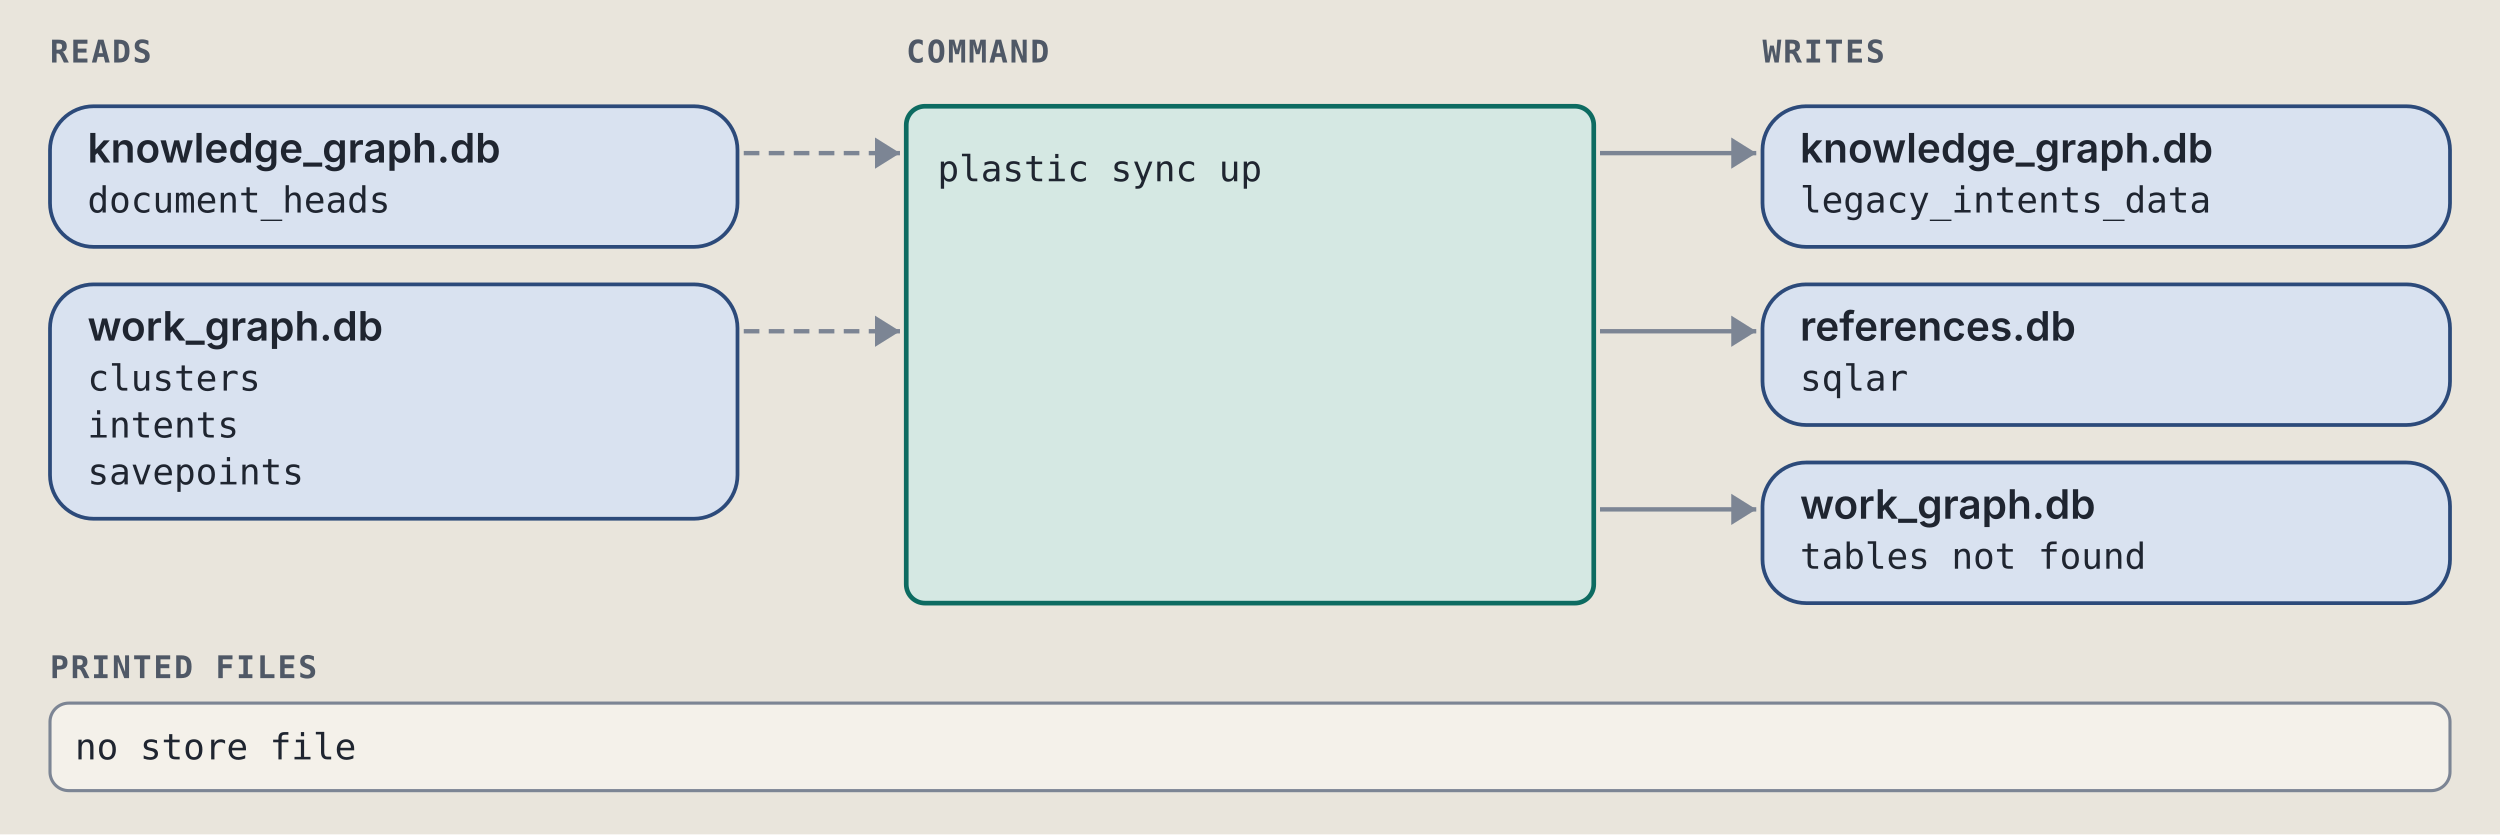
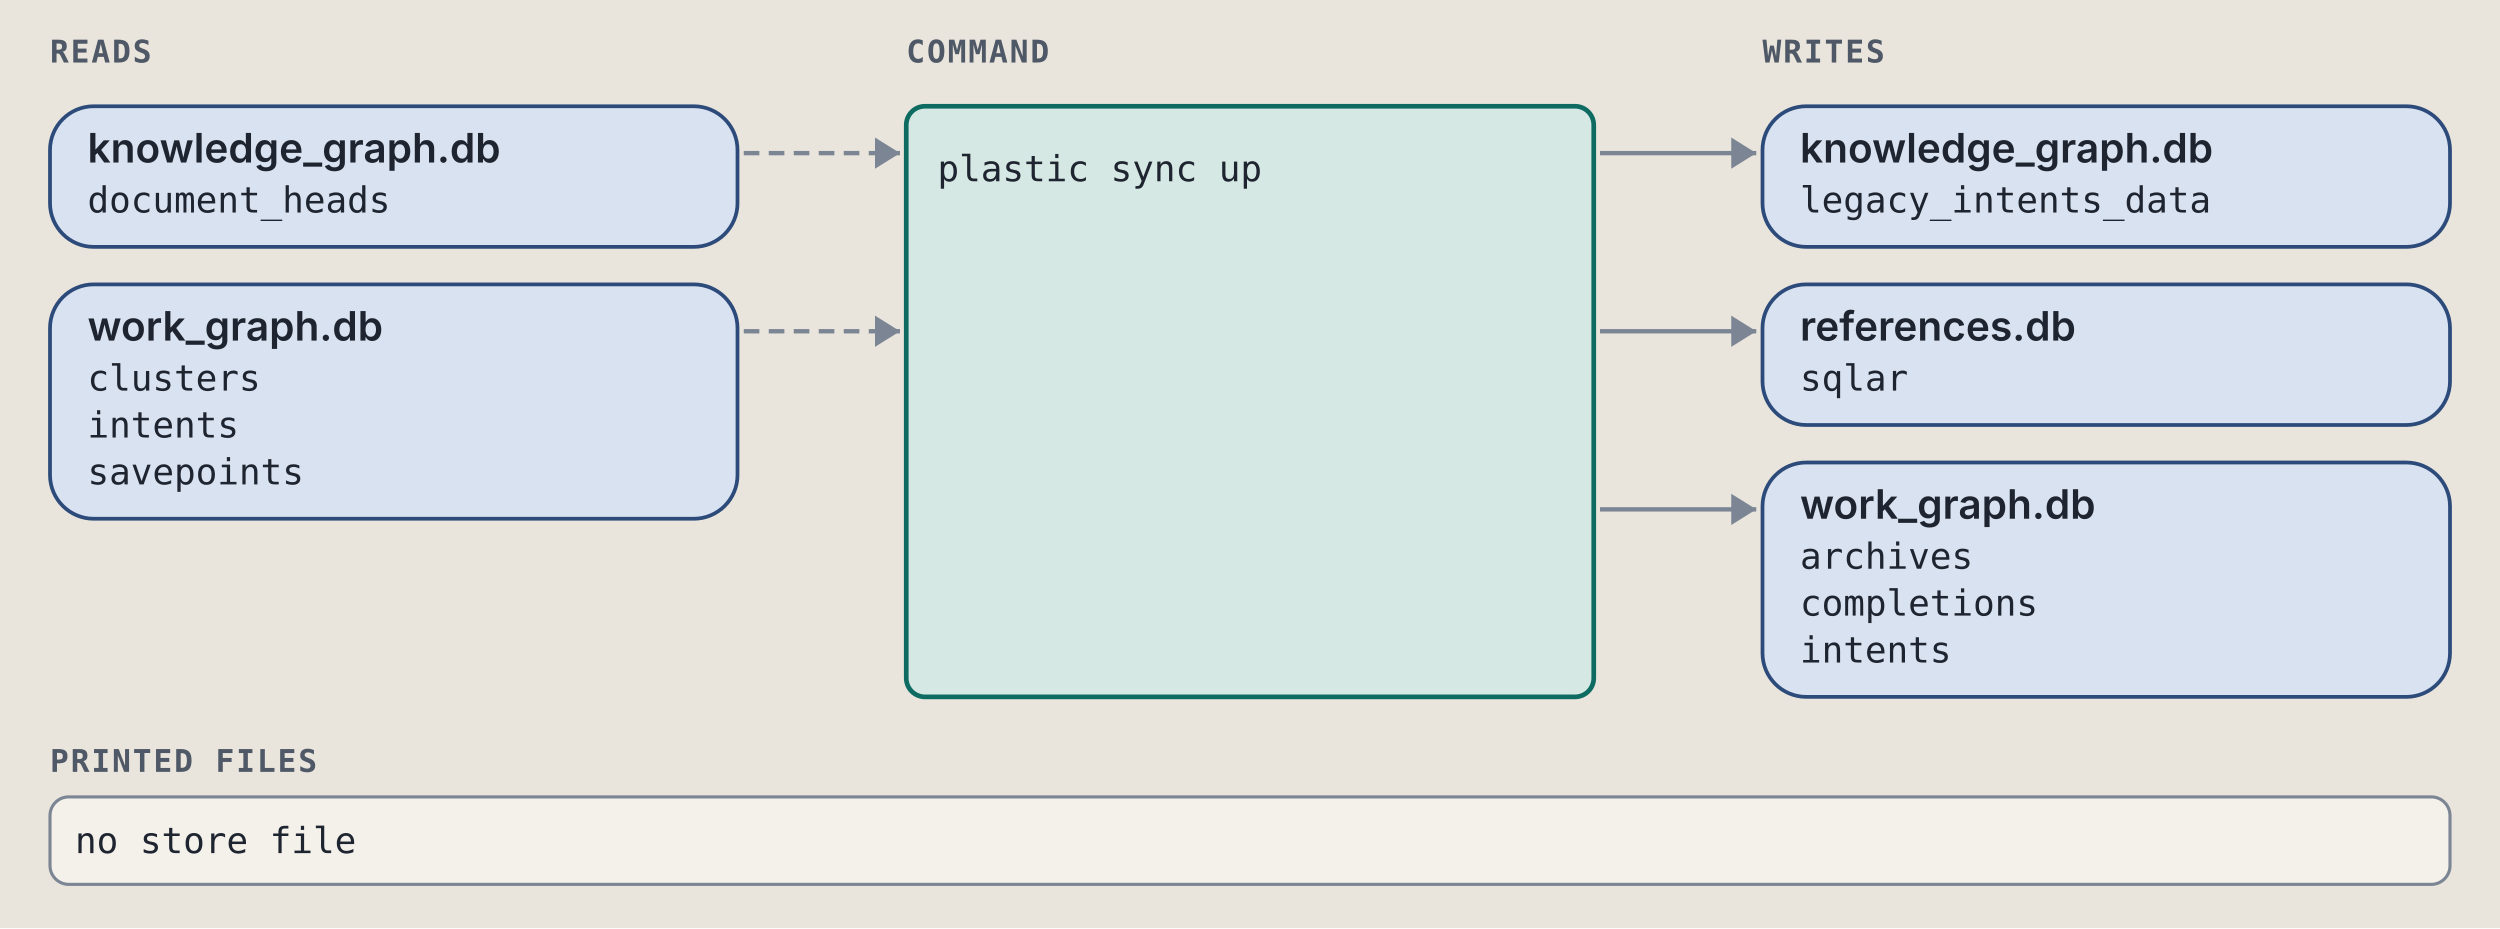
- <svg xmlns="http://www.w3.org/2000/svg" viewBox="0 0 800 267" width="800" height="267" role="img" xml:space="preserve">
+ <svg xmlns="http://www.w3.org/2000/svg" viewBox="0 0 800 297" width="800" height="297" role="img" xml:space="preserve">
  <style>.ground { fill: #e9e5dc; }
.card { fill: #f4f1ea; stroke: #7c8594; stroke-width: 1; }
.lane-code { fill: #d5e8e3; stroke: #0d6b61; stroke-width: 1.5; }
.lane-agent { fill: #f1e2c7; stroke: #9a5508; stroke-width: 1.5; }
.stop-refusal { fill: #e4dcf5; stroke: #5b35b0; stroke-width: 1.2; }
.stop-failure { fill: #f4d9d4; stroke: #a8261b; stroke-width: 1.2; }
.end { fill: #d9e2f0; stroke: #2c4a7a; stroke-width: 1.2; }
.wire { fill: none; stroke: #7c8594; stroke-width: 1.4; }
.wire-read { fill: none; stroke: #7c8594; stroke-width: 1.4; stroke-dasharray: 5 3; }
.wire-refusal { fill: none; stroke: #5b35b0; stroke-width: 1.2; stroke-dasharray: 4 3; }
.wire-failure { fill: none; stroke: #a8261b; stroke-width: 1.2; stroke-dasharray: 4 3; }
.head { fill: #7c8594; }
.t { fill: #1f2530; font: 12px "IBM Plex Sans", system-ui, -apple-system, "Segoe UI", sans-serif; }
.tb { fill: #1f2530; font: 600 13px "IBM Plex Sans", system-ui, -apple-system, "Segoe UI", sans-serif; }
.tm { fill: #1f2530; font: 11.5px "IBM Plex Mono", ui-monospace, Menlo, Consolas, monospace; }
.tag { font: 600 10px "IBM Plex Mono", ui-monospace, Menlo, Consolas, monospace; letter-spacing: .06em; }
.tag-code { fill: #0d6b61; } .tag-agent { fill: #9a5508; } .tag-refusal { fill: #5b35b0; }
.tag-failure { fill: #a8261b; } .tag-end { fill: #2c4a7a; } .tag-muted { fill: #4f5866; }
.tm.tag-muted { font-size: 10.5px; }
.db { fill: #d9e2f0; stroke: #2c4a7a; stroke-width: 1.2; }
.codebox { fill: #f4f1ea; stroke: #7c8594; stroke-width: 1; }
.cx { fill: #1f2530; font: 12px "IBM Plex Mono", ui-monospace, Menlo, Consolas, monospace; white-space: pre; }
.cx-n { fill: #4f5866; font: 11px "IBM Plex Mono", ui-monospace, Menlo, Consolas, monospace; }
.cx-k { fill: #5b35b0; } .cx-s { fill: #9a5508; } .cx-y { fill: #0d6b61; }
.cx-w { fill: #2c4a7a; font-weight: 600; } .cx-t { fill: #a8261b; } .cx-c { fill: #4f5866; font-style: italic; }
.badge { fill: #2c4a7a; } .badge-t { fill: #e9e5dc; font: 600 11px "IBM Plex Mono", ui-monospace, Menlo, Consolas, monospace; }
.bracket { fill: none; stroke: #2c4a7a; stroke-width: 1.4; }
.term { fill: #16191e; stroke: #7c8594; stroke-width: 1; }
.term-t { fill: #e6e2d8; font: 12px "IBM Plex Mono", ui-monospace, Menlo, Consolas, monospace; }
.term-p { fill: #8fd18f; font: 12px "IBM Plex Mono", ui-monospace, Menlo, Consolas, monospace; }
.term-m { fill: #a3abb6; font: 12px "IBM Plex Mono", ui-monospace, Menlo, Consolas, monospace; }
.big { font: 700 36px "IBM Plex Mono", ui-monospace, Menlo, Consolas, monospace; }

@media (prefers-color-scheme: dark) {
.ground { fill: #171a1f; }
.card { fill: #20242b; stroke: #8a93a2; stroke-width: 1; }
.lane-code { fill: #173a36; stroke: #5cc4b4; stroke-width: 1.5; }
.lane-agent { fill: #3d2e17; stroke: #e5a95a; stroke-width: 1.5; }
.stop-refusal { fill: #2d2445; stroke: #b59cf2; stroke-width: 1.2; }
.stop-failure { fill: #45211e; stroke: #f2958a; stroke-width: 1.2; }
.end { fill: #1f2c42; stroke: #97b6e8; stroke-width: 1.2; }
.wire { fill: none; stroke: #8a93a2; stroke-width: 1.4; }
.wire-read { fill: none; stroke: #8a93a2; stroke-width: 1.4; stroke-dasharray: 5 3; }
.wire-refusal { fill: none; stroke: #b59cf2; stroke-width: 1.2; stroke-dasharray: 4 3; }
.wire-failure { fill: none; stroke: #f2958a; stroke-width: 1.2; stroke-dasharray: 4 3; }
.head { fill: #8a93a2; }
.t { fill: #e8e4da; font: 12px "IBM Plex Sans", system-ui, -apple-system, "Segoe UI", sans-serif; }
.tb { fill: #e8e4da; font: 600 13px "IBM Plex Sans", system-ui, -apple-system, "Segoe UI", sans-serif; }
.tm { fill: #e8e4da; font: 11.5px "IBM Plex Mono", ui-monospace, Menlo, Consolas, monospace; }
.tag { font: 600 10px "IBM Plex Mono", ui-monospace, Menlo, Consolas, monospace; letter-spacing: .06em; }
.tag-code { fill: #5cc4b4; } .tag-agent { fill: #e5a95a; } .tag-refusal { fill: #b59cf2; }
.tag-failure { fill: #f2958a; } .tag-end { fill: #97b6e8; } .tag-muted { fill: #b3b9c3; }
.tm.tag-muted { font-size: 10.5px; }
.db { fill: #1f2c42; stroke: #97b6e8; stroke-width: 1.2; }
.codebox { fill: #20242b; stroke: #8a93a2; stroke-width: 1; }
.cx { fill: #e8e4da; font: 12px "IBM Plex Mono", ui-monospace, Menlo, Consolas, monospace; white-space: pre; }
.cx-n { fill: #b3b9c3; font: 11px "IBM Plex Mono", ui-monospace, Menlo, Consolas, monospace; }
.cx-k { fill: #b59cf2; } .cx-s { fill: #e5a95a; } .cx-y { fill: #5cc4b4; }
.cx-w { fill: #97b6e8; font-weight: 600; } .cx-t { fill: #f2958a; } .cx-c { fill: #b3b9c3; font-style: italic; }
.badge { fill: #97b6e8; } .badge-t { fill: #171a1f; font: 600 11px "IBM Plex Mono", ui-monospace, Menlo, Consolas, monospace; }
.bracket { fill: none; stroke: #97b6e8; stroke-width: 1.4; }
.term { fill: #16191e; stroke: #8a93a2; stroke-width: 1; }
.term-t { fill: #e6e2d8; font: 12px "IBM Plex Mono", ui-monospace, Menlo, Consolas, monospace; }
.term-p { fill: #8fd18f; font: 12px "IBM Plex Mono", ui-monospace, Menlo, Consolas, monospace; }
.term-m { fill: #a3abb6; font: 12px "IBM Plex Mono", ui-monospace, Menlo, Consolas, monospace; }
.big { font: 700 36px "IBM Plex Mono", ui-monospace, Menlo, Consolas, monospace; }
}</style>
  <rect width="100%" height="100%" class="ground" />
  <text x="16" y="20" class="tag tag-muted" text-anchor="start">READS</text>
  <text x="290" y="20" class="tag tag-muted" text-anchor="start">COMMAND</text>
  <text x="564" y="20" class="tag tag-muted" text-anchor="start">WRITES</text>
  <rect x="16" y="34" width="220" height="45" rx="14" class="db" />
  <text x="28" y="52" class="tb" text-anchor="start">knowledge_graph.db</text>
  <text x="28" y="68" class="tm" text-anchor="start">document_heads</text>
  <path d="M 238 49 L 288 49" class="wire-read" />
  <path d="M 280 44 L 288 49 L 280 54 Z" class="head" />
  <rect x="16" y="91" width="220" height="75" rx="14" class="db" />
  <text x="28" y="109" class="tb" text-anchor="start">work_graph.db</text>
  <text x="28" y="125" class="tm" text-anchor="start">clusters</text>
  <text x="28" y="140" class="tm" text-anchor="start">intents</text>
  <text x="28" y="155" class="tm" text-anchor="start">savepoints</text>
  <path d="M 238 106 L 288 106" class="wire-read" />
  <path d="M 280 101 L 288 106 L 280 111 Z" class="head" />
  <rect x="564" y="34" width="220" height="45" rx="14" class="db" />
  <text x="576" y="52" class="tb" text-anchor="start">knowledge_graph.db</text>
  <text x="576" y="68" class="tm" text-anchor="start">legacy_intents_data</text>
  <path d="M 512 49 L 562 49" class="wire" />
  <path d="M 554 44 L 562 49 L 554 54 Z" class="head" />
  <rect x="564" y="91" width="220" height="45" rx="14" class="db" />
  <text x="576" y="109" class="tb" text-anchor="start">references.db</text>
  <text x="576" y="125" class="tm" text-anchor="start">sqlar</text>
  <path d="M 512 106 L 562 106" class="wire" />
  <path d="M 554 101 L 562 106 L 554 111 Z" class="head" />
-   <rect x="564" y="148" width="220" height="45" rx="14" class="db" />
+   <rect x="564" y="148" width="220" height="75" rx="14" class="db" />
  <text x="576" y="166" class="tb" text-anchor="start">work_graph.db</text>
-   <text x="576" y="182" class="tm" text-anchor="start">tables not found</text>
+   <text x="576" y="182" class="tm" text-anchor="start">archives</text>
+   <text x="576" y="197" class="tm" text-anchor="start">completions</text>
+   <text x="576" y="212" class="tm" text-anchor="start">intents</text>
  <path d="M 512 163 L 562 163" class="wire" />
  <path d="M 554 158 L 562 163 L 554 168 Z" class="head" />
-   <rect x="290" y="34" width="220" height="159" rx="6" class="lane-code" />
+   <rect x="290" y="34" width="220" height="189" rx="6" class="lane-code" />
  <text x="300" y="58" class="tm" text-anchor="start">plastic sync up</text>
-   <text x="16" y="217" class="tag tag-muted" text-anchor="start">PRINTED FILES</text>
-   <rect x="16" y="225" width="768" height="28" rx="6" class="card" />
-   <text x="24" y="243" class="tm" text-anchor="start">no store file</text>
+   <text x="16" y="247" class="tag tag-muted" text-anchor="start">PRINTED FILES</text>
+   <rect x="16" y="255" width="768" height="28" rx="6" class="card" />
+   <text x="24" y="273" class="tm" text-anchor="start">no store file</text>
</svg>
